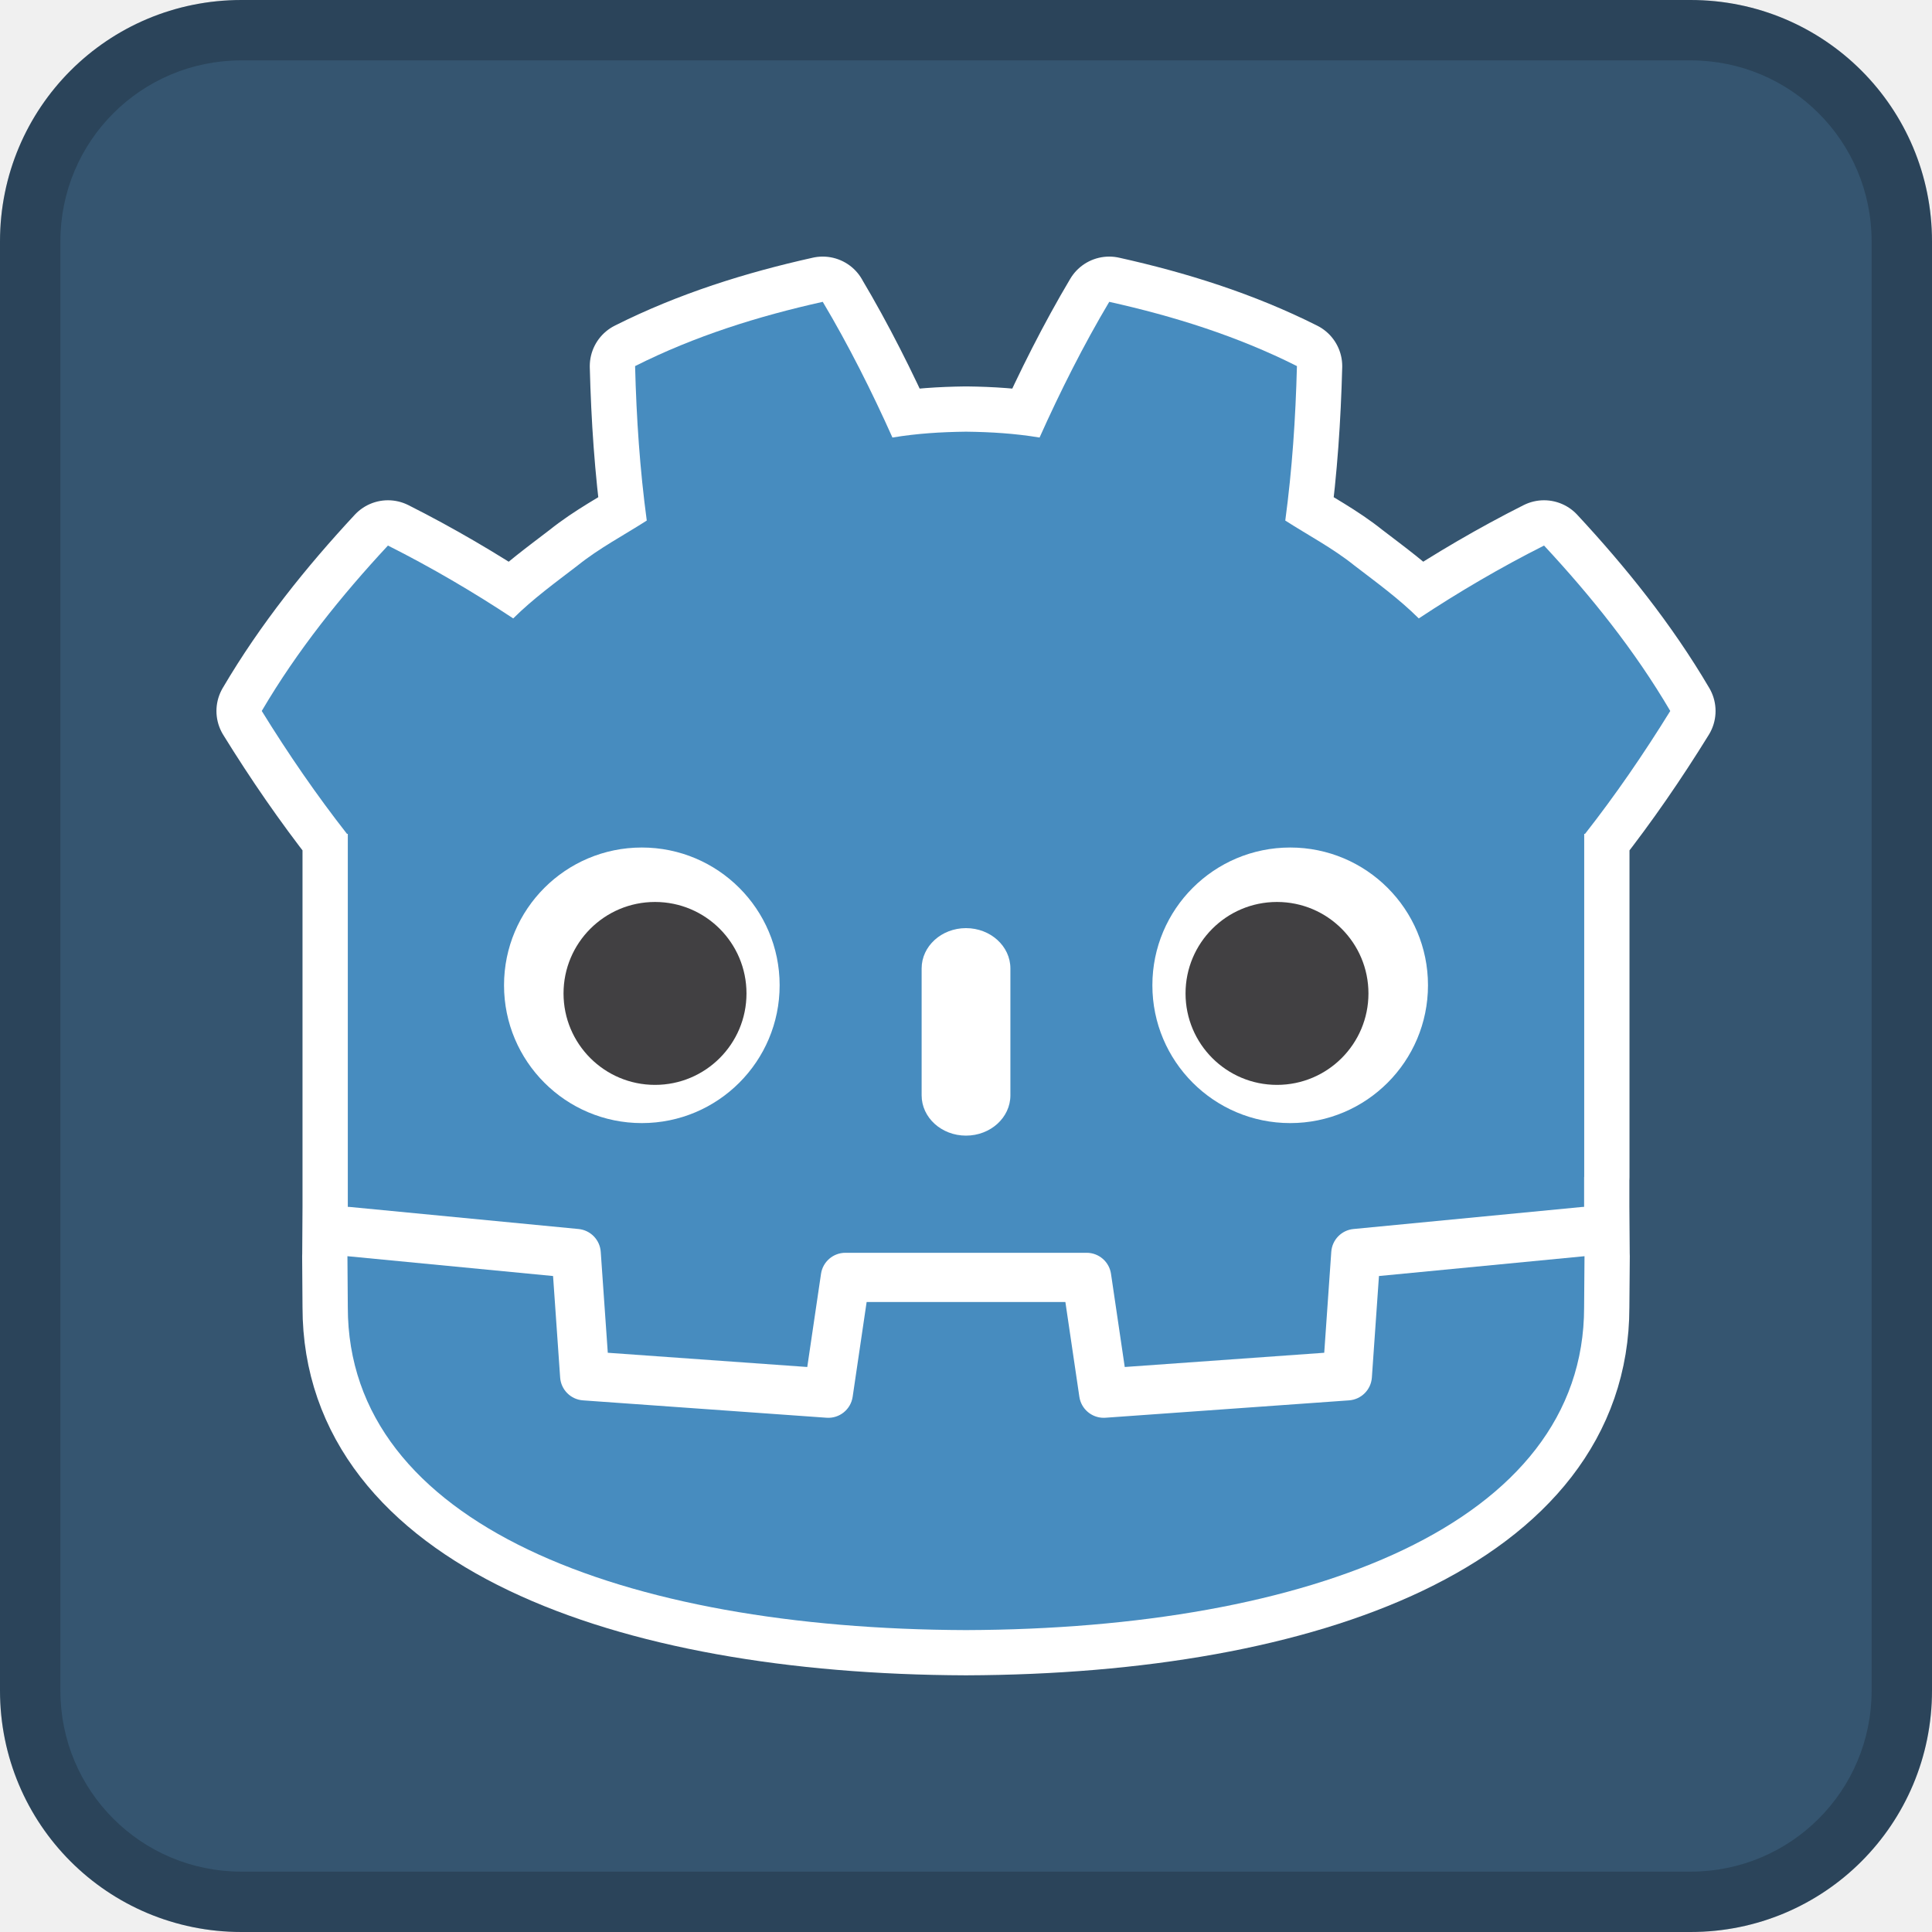
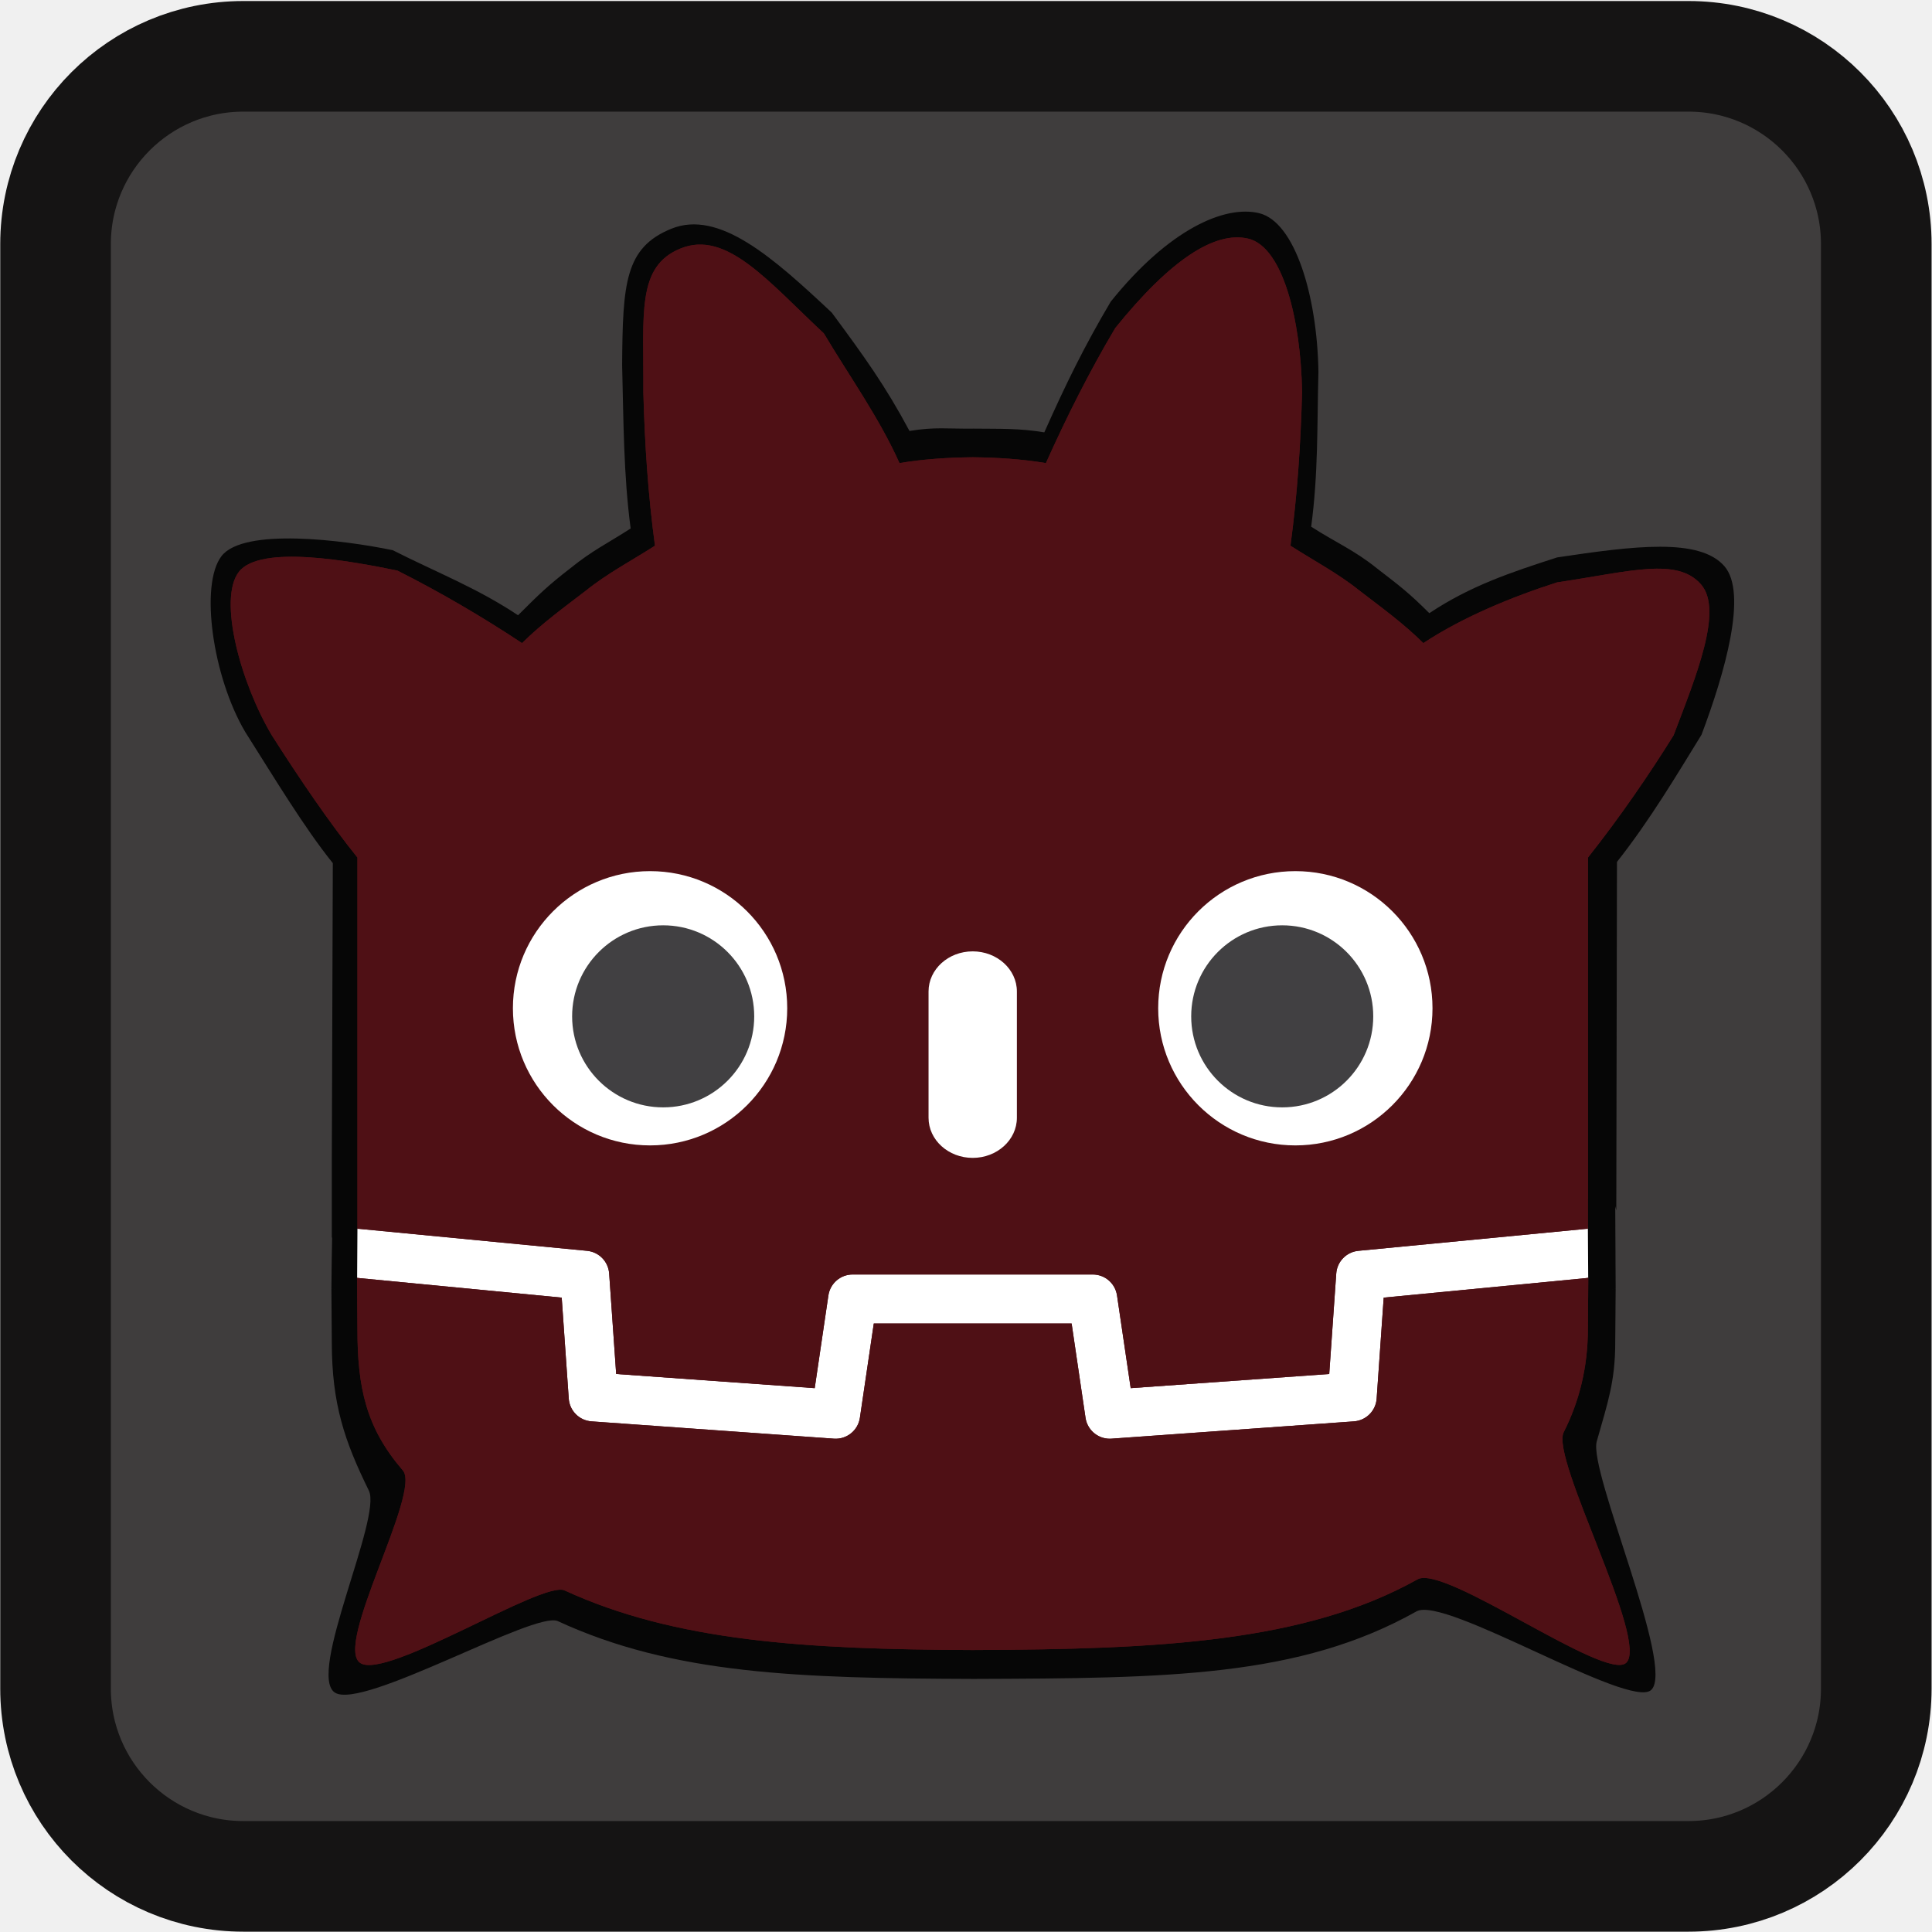
- <svg xmlns="http://www.w3.org/2000/svg" height="64" viewBox="0 0 64 64" width="64">
-   <g stroke-linejoin="round">
-     <path d="m8 0c-4.432 0-8 3.568-8 8v48c0 4.432 3.568 8 8 8h48c4.432 0 8-3.568 8-8v-48c0-4.432-3.568-8-8-8z" fill="#355570" stroke-linecap="round" stroke-width="2" />
-     <path d="m8 0c-4.432 0-8 3.568-8 8v48c0 4.432 3.568 8 8 8h48c4.432 0 8-3.568 8-8v-48c0-4.432-3.568-8-8-8zm0 2h48c3.324 0 6 2.676 6 6v48c0 3.324-2.676 6-6 6h-48c-3.324 0-6-2.676-6-6v-48c0-3.324 2.676-6 6-6z" fill-opacity=".196" stroke-linecap="round" stroke-width="2" />
-     <path d="m27.254 10c-2.131.474-4.24 1.134-6.217 2.129.045 1.746.158 3.416.387 5.115-.768.492-1.574.914-2.291 1.49-.729.56-1.473 1.097-2.133 1.752-1.318-.872-2.712-1.691-4.148-2.414-1.549 1.667-2.998 3.467-4.182 5.481.89 1.44 1.821 2.789 2.824 4.07h.027v9.945 1.262 1.15l-.01 1.631h-.002c.003.732.012 1.536.012 1.695 0 7.194 9.126 10.652 20.465 10.691h.014.014c11.338-.04 20.461-3.497 20.461-10.691 0-.163.01-.963.014-1.695h-.002l-.012-1.631v-.986l.004-.002v-11.369h.027c1.004-1.281 1.934-2.63 2.824-4.07-1.183-2.013-2.633-3.813-4.182-5.481-1.437.723-2.833 1.542-4.15 2.414-.659-.655-1.401-1.192-2.131-1.752-.717-.576-1.525-.998-2.291-1.49.228-1.699.341-3.37.387-5.115-1.977-.995-4.086-1.655-6.219-2.129-.851 1.431-1.629 2.981-2.307 4.496-.804-.134-1.613-.186-2.422-.195h-.016-.016c-.81.01-1.618.061-2.422.195-.678-1.515-1.456-3.065-2.309-4.496z" fill="#fff" stroke="#fff" stroke-width="3" />
+ <svg xmlns="http://www.w3.org/2000/svg" height="64" viewBox="0 0 64 64" width="64" version="1.1" id="svg421">
+   <defs id="defs425">
+     </defs>
+   <path d="M 0,0" id="path707" class="UnoptimicedTransforms" />
+   <path style="fill:#355570;fill-opacity:1;stroke:none;stroke-width:0.024" d="" id="path2692" />
+   <rect style="fill:#3f3d3d;fill-opacity:1;stroke:#151414;stroke-width:3.664;stroke-linejoin:round;stroke-dasharray:none;stroke-opacity:1" id="rect6447" width="60.314" height="60.291" x="1.84" y="1.866" ry="6.221" />
+   <g id="g8454" transform="matrix(0.05219573,0,0,0.05245564,5.526696,5.678616)" style="display:inline;fill:#060606;fill-opacity:1">
+     <path d="M 0.153,-2.266 0,-47.514 v -11.527 c 0.108,-0.001 0,0 -0.06,-7.81 L 33.011,-75.07 c 4.16,1.986 6.89,10.815 7.022,8.915 l 1.116,-15.978 31.574,-2.253 2.175,14.747 c 0.282,1.912 1.922,3.329 3.856,3.329 h 38.188 c 1.933,0 3.573,-1.417 3.855,-3.329 l 2.175,-14.747 31.575,2.253 1.115,15.978 c 0.133,1.9 2.704,-9.99 4.6,-9.806 l 35.481,9.111 v 0 L 195.68,-54.33 l 0.16,-0.602 0.104,52.853 c 5.097,6.416 9.193,13.337 12.891,19.292 3.543,9.362 7.062,21.492 3.482,25.576 -3.807,4.343 -13.808,3.066 -25.495,1.325 -7.064,-2.27 -13.193,-4.294 -19.49,-8.459 -3.151,3.132 -4.521,4.137 -8.007,6.815 -3.425,2.751 -6.344,3.954 -10.005,6.304 1.09,8.117 0.889,15.191 1.106,23.531 -0.186,11.396 -3.548,22.732 -9.064,24.04 -5.239,1.242 -13.742,-2.447 -22.608,-13.436 -4.068,-6.837 -6.882,-12.585 -10.122,-19.823 -3.842,0.642 -6.844,0.521 -10.709,0.567 v 0.006 c -0.027,0 -0.052,-0.006 -0.075,-0.006 -0.024,0 -0.049,0.006 -0.073,0.006 V 63.652 C 93.903,63.606 91.922,63.939 88.079,63.297 84.359,70.214 81.181,74.579 76.227,81.253 67.333,89.552 59.054,96.941 51.741,93.968 44.721,91.115 44.342,85.737 44.265,73.261 c 0.216,-8.34 0.207,-16.64 1.3,-24.757 C 41.897,46.154 39.795,45.22 36.369,42.469 c -3.481,-2.678 -4.821,-3.998 -7.973,-7.13 -6.297,4.165 -12.242,6.415 -19.108,9.87 -7.473,1.541 -22.733,3.465 -26.105,-0.899 -3.349,-4.334 -1.339,-18.339 3.61,-26.664 4.443,-6.974 8.946,-14.446 13.359,-19.912 z" style="fill:#060606;fill-opacity:1;fill-rule:nonzero;stroke:none;stroke-width:0.32" id="path8157" transform="matrix(4.162611,0,0,-4.162611,104.6989,427.3872)" />
+     <path d="m 0,0 -1.121,-16.063 c -0.135,-1.936 -1.675,-3.477 -3.611,-3.616 l -38.555,-2.751 c -0.094,-0.007 -0.188,-0.01 -0.281,-0.01 -1.916,0 -3.569,1.406 -3.852,3.33 l -2.211,14.994 H -81.09 l -2.211,-14.994 c -0.297,-2.018 -2.101,-3.469 -4.133,-3.32 l -38.555,2.751 c -1.936,0.139 -3.476,1.68 -3.611,3.616 L -130.721,0 -163.268,3.138 c 0.015,-3.498 0.06,-7.33 0.06,-8.093 0,-9.386 1.949,-15.022 5.65,-22.521 2.031,-4.114 -9.466,-27.852 -5.185,-30.637 4.186,-2.723 30.5,12.447 33.991,10.841 17.576,-8.088 36.821,-8.676 63.325,-8.769 h 0.066 0.067 c 29.465,0.103 49.579,0.24 67.471,10.25 4.316,2.414 32.515,-14.935 35.774,-11.926 3.715,3.43 -9.586,33.17 -8.3,37.709 1.648,5.814 2.82,9.024 2.82,15.053 0,0.777 0.047,4.593 0.063,8.093 z" style="fill:#060606;fill-opacity:1;fill-rule:nonzero;stroke:none;stroke-width:0.32" id="path8159" transform="matrix(4.162611,0,0,-4.162611,784.0714,718.7231)" />
  </g>
-   <g stroke-width=".32" transform="matrix(.050279 0 0 .050279 6.2574 1.18)">
-     <path d="m0 0s-.325 1.994-.515 1.976l-36.182-3.491c-2.879-.278-5.115-2.574-5.317-5.459l-.994-14.247-27.992-1.997-1.904 12.912c-.424 2.872-2.932 5.037-5.835 5.037h-38.188c-2.902 0-5.41-2.165-5.834-5.037l-1.905-12.912-27.992 1.997-.994 14.247c-.202 2.886-2.438 5.182-5.317 5.46l-36.2 3.49c-.187.018-.324-1.978-.511-1.978l-.049-7.83 30.658-4.944 1.004-14.374c.203-2.91 2.551-5.263 5.463-5.472l38.551-2.75c.146-.01.29-.016.434-.016 2.897 0 5.401 2.166 5.825 5.038l1.959 13.286h28.005l1.959-13.286c.423-2.871 2.93-5.037 5.831-5.037.142 0 .284.005.423.015l38.556 2.75c2.911.209 5.26 2.562 5.463 5.472l1.003 14.374 30.645 4.966z" fill="#fff" transform="matrix(4.1626 0 0 -4.1626 919.24 771.67)" />
-     <path d="m0 0v-59.041c.108-.001.216-.005.323-.015l36.196-3.49c1.896-.183 3.382-1.709 3.514-3.609l1.116-15.978 31.574-2.253 2.175 14.747c.282 1.912 1.922 3.329 3.856 3.329h38.188c1.933 0 3.573-1.417 3.855-3.329l2.175-14.747 31.575 2.253 1.115 15.978c.133 1.9 1.618 3.425 3.514 3.609l36.182 3.49c.107.01.214.014.322.015v4.711l.015.005v54.325h.134c4.795 6.12 9.232 12.569 13.487 19.449-5.651 9.62-12.575 18.217-19.976 26.182-6.864-3.455-13.531-7.369-19.828-11.534-3.151 3.132-6.7 5.694-10.186 8.372-3.425 2.751-7.285 4.768-10.946 7.118 1.09 8.117 1.629 16.108 1.846 24.448-9.446 4.754-19.519 7.906-29.708 10.17-4.068-6.837-7.788-14.241-11.028-21.479-3.842.642-7.702.88-11.567.926v.006c-.027 0-.052-.006-.075-.006-.024 0-.049.006-.073.006v-.006c-3.872-.046-7.729-.284-11.572-.926-3.238 7.238-6.956 14.642-11.03 21.479-10.184-2.264-20.258-5.416-29.703-10.17.216-8.34.755-16.331 1.848-24.448-3.668-2.35-7.523-4.367-10.949-7.118-3.481-2.678-7.036-5.24-10.188-8.372-6.297 4.165-12.962 8.079-19.828 11.534-7.401-7.965-14.321-16.562-19.974-26.182 4.253-6.88 8.693-13.329 13.487-19.449z" fill="#478cbf" transform="matrix(4.1626 0 0 -4.1626 104.7 525.91)" />
-     <path d="m0 0-1.121-16.063c-.135-1.936-1.675-3.477-3.611-3.616l-38.555-2.751c-.094-.007-.188-.01-.281-.01-1.916 0-3.569 1.406-3.852 3.33l-2.211 14.994h-31.459l-2.211-14.994c-.297-2.018-2.101-3.469-4.133-3.32l-38.555 2.751c-1.936.139-3.476 1.68-3.611 3.616l-1.121 16.063-32.547 3.138c.015-3.498.06-7.33.06-8.093 0-34.374 43.605-50.896 97.781-51.086h.133c54.176.19 97.766 16.712 97.766 51.086 0 .777.047 4.593.063 8.093z" fill="#478cbf" transform="matrix(4.1626 0 0 -4.1626 784.07 817.24)" />
-     <path d="m0 0c0-12.052-9.765-21.815-21.813-21.815-12.042 0-21.81 9.763-21.81 21.815 0 12.044 9.768 21.802 21.81 21.802 12.048 0 21.813-9.758 21.813-21.802" fill="#fff" transform="matrix(4.1626 0 0 -4.1626 389.21 625.67)" />
-     <path d="m0 0c0-7.994-6.479-14.473-14.479-14.473-7.996 0-14.479 6.479-14.479 14.473s6.483 14.479 14.479 14.479c8 0 14.479-6.485 14.479-14.479" fill="#414042" transform="matrix(4.1626 0 0 -4.1626 367.37 631.06)" />
-     <path d="m0 0c-3.878 0-7.021 2.858-7.021 6.381v20.081c0 3.52 3.143 6.381 7.021 6.381s7.028-2.861 7.028-6.381v-20.081c0-3.523-3.15-6.381-7.028-6.381" fill="#fff" transform="matrix(4.1626 0 0 -4.1626 511.99 724.74)" />
-     <path d="m0 0c0-12.052 9.765-21.815 21.815-21.815 12.041 0 21.808 9.763 21.808 21.815 0 12.044-9.767 21.802-21.808 21.802-12.05 0-21.815-9.758-21.815-21.802" fill="#fff" transform="matrix(4.1626 0 0 -4.1626 634.79 625.67)" />
-     <path d="m0 0c0-7.994 6.477-14.473 14.471-14.473 8.002 0 14.479 6.479 14.479 14.473s-6.477 14.479-14.479 14.479c-7.994 0-14.471-6.485-14.471-14.479" fill="#414042" transform="matrix(4.1626 0 0 -4.1626 656.64 631.06)" />
+   <g id="g78-6" transform="matrix(0.2083033,0,0,-0.2083033,52.60102,40.70494)" style="stroke-width:0.32">
+     <path d="m 0,0 c 0,0 -0.325,1.994 -0.515,1.976 l -36.182,-3.491 c -2.879,-0.278 -5.115,-2.574 -5.317,-5.459 l -0.994,-14.247 -27.992,-1.997 -1.904,12.912 c -0.424,2.872 -2.932,5.037 -5.835,5.037 h -38.188 c -2.902,0 -5.41,-2.165 -5.834,-5.037 l -1.905,-12.912 -27.992,1.997 -0.994,14.247 c -0.202,2.886 -2.438,5.182 -5.317,5.46 l -36.2,3.49 c -0.187,0.018 -0.324,-1.978 -0.511,-1.978 l -0.049,-7.83 30.658,-4.944 1.004,-14.374 c 0.203,-2.91 2.551,-5.263 5.463,-5.472 l 38.551,-2.75 c 0.146,-0.01 0.29,-0.016 0.434,-0.016 2.897,0 5.401,2.166 5.825,5.038 l 1.959,13.286 h 28.005 l 1.959,-13.286 c 0.423,-2.871 2.93,-5.037 5.831,-5.037 0.142,0 0.284,0.005 0.423,0.015 l 38.556,2.75 c 2.911,0.209 5.26,2.562 5.463,5.472 l 1.003,14.374 30.645,4.966 z" style="fill:#ffffff;fill-opacity:1;fill-rule:nonzero;stroke:none;stroke-width:0.32" id="path80-1" />
+   </g>
+   <g id="g82-3-8" transform="matrix(0.2083033,0,0,-0.2083033,11.84014,28.40649)" style="stroke-width:0.32">
+     <path d="m 0,0 v -47.514 -6.035 -5.492 c 0.108,-0.001 0.216,-0.005 0.323,-0.015 l 36.196,-3.49 c 1.896,-0.183 3.382,-1.709 3.514,-3.609 l 1.116,-15.978 31.574,-2.253 2.175,14.747 c 0.282,1.912 1.922,3.329 3.856,3.329 h 38.188 c 1.933,0 3.573,-1.417 3.855,-3.329 l 2.175,-14.747 31.575,2.253 1.115,15.978 c 0.133,1.9 1.618,3.425 3.514,3.609 l 36.182,3.49 c 0.107,0.01 0.214,0.014 0.322,0.015 v 4.711 l 0.015,0.005 V 0 c 5.097,6.416 9.923,13.494 13.621,19.449 3.543,9.362 7.93,19.903 4.349,23.988 -3.807,4.343 -11.219,2.054 -22.905,0.313 C 183.696,41.48 175.809,38.262 169.512,34.097 c -3.151,3.132 -6.7,5.694 -10.186,8.372 -3.425,2.751 -7.285,4.768 -10.946,7.118 1.09,8.117 1.629,16.108 1.846,24.448 -0.186,11.396 -3.043,23.074 -8.558,24.382 C 136.428,99.659 129.384,95.194 120.518,84.205 116.45,77.368 112.73,69.964 109.49,62.726 c -3.842,0.642 -7.702,0.88 -11.567,0.926 v 0.006 c -0.027,0 -0.052,-0.006 -0.075,-0.006 -0.024,0 -0.049,0.006 -0.073,0.006 V 63.652 C 93.903,63.606 90.046,63.368 86.203,62.726 82.965,69.964 78.251,76.514 74.177,83.351 65.284,91.65 58.698,99.826 51.384,96.853 44.365,94 45.547,86.51 45.47,74.035 45.686,65.695 46.225,57.704 47.318,49.587 43.65,47.237 39.795,45.22 36.369,42.469 32.888,39.791 29.333,37.229 26.181,34.097 19.884,38.262 13.219,42.176 6.353,45.631 -1.12,47.172 -15.481,49.794 -18.853,45.43 -22.201,41.096 -18.57,27.775 -13.621,19.449 -9.178,12.475 -4.413,5.466 0,0 Z" style="fill:#4f1015;fill-opacity:1;fill-rule:nonzero;stroke:none;stroke-width:0.32" id="path84-6-7" />
+     <path d="m 0,0 v -47.514 -6.035 -5.492 c 0.108,-0.001 0.216,-0.005 0.323,-0.015 l 36.196,-3.49 c 1.896,-0.183 3.382,-1.709 3.514,-3.609 l 1.116,-15.978 31.574,-2.253 2.175,14.747 c 0.282,1.912 1.922,3.329 3.856,3.329 h 38.188 c 1.933,0 3.573,-1.417 3.855,-3.329 l 2.175,-14.747 31.575,2.253 1.115,15.978 c 0.133,1.9 1.618,3.425 3.514,3.609 l 36.182,3.49 c 0.107,0.01 0.214,0.014 0.322,0.015 v 4.711 l 0.015,0.005 V 0 c 5.097,6.416 9.923,13.494 13.621,19.449 3.543,9.362 7.93,19.903 4.349,23.988 -3.807,4.343 -11.219,2.054 -22.905,0.313 C 183.696,41.48 175.809,38.262 169.512,34.097 c -3.151,3.132 -6.7,5.694 -10.186,8.372 -3.425,2.751 -7.285,4.768 -10.946,7.118 1.09,8.117 1.629,16.108 1.846,24.448 -0.186,11.396 -3.043,23.074 -8.558,24.382 C 136.428,99.659 129.384,95.194 120.518,84.205 116.45,77.368 112.73,69.964 109.49,62.726 c -3.842,0.642 -7.702,0.88 -11.567,0.926 v 0.006 c -0.027,0 -0.052,-0.006 -0.075,-0.006 -0.024,0 -0.049,0.006 -0.073,0.006 V 63.652 C 93.903,63.606 90.046,63.368 86.203,62.726 82.965,69.964 78.251,76.514 74.177,83.351 65.284,91.65 58.698,99.826 51.384,96.853 44.365,94 45.547,86.51 45.47,74.035 45.686,65.695 46.225,57.704 47.318,49.587 43.65,47.237 39.795,45.22 36.369,42.469 32.888,39.791 29.333,37.229 26.181,34.097 19.884,38.262 13.219,42.176 6.353,45.631 -1.12,47.172 -15.481,49.794 -18.853,45.43 -22.201,41.096 -18.57,27.775 -13.621,19.449 -9.178,12.475 -4.413,5.466 0,0 Z" style="fill:#4f1015;fill-opacity:1;fill-rule:nonzero;stroke:none;stroke-width:0.32" id="path7904-9" />
+   </g>
+   <g id="g86-7-2" transform="matrix(0.2083033,0,0,-0.2083033,45.83695,42.98538)" style="stroke-width:0.32">
+     <path d="m 0,0 -1.121,-16.063 c -0.135,-1.936 -1.675,-3.477 -3.611,-3.616 l -38.555,-2.751 c -0.094,-0.007 -0.188,-0.01 -0.281,-0.01 -1.916,0 -3.569,1.406 -3.852,3.33 l -2.211,14.994 H -81.09 l -2.211,-14.994 c -0.297,-2.018 -2.101,-3.469 -4.133,-3.32 l -38.555,2.751 c -1.936,0.139 -3.476,1.68 -3.611,3.616 L -130.721,0 -163.268,3.138 c 0.015,-3.498 0.06,-7.33 0.06,-8.093 0,-9.386 1.389,-15.766 7.219,-22.521 3.001,-3.477 -11.035,-27.852 -6.754,-30.637 4.186,-2.723 28.986,13.158 32.476,11.552 17.576,-8.088 38.336,-9.387 64.839,-9.48 h 0.066 0.067 c 29.465,0.103 52.795,1.234 70.688,11.244 4.316,2.414 29.899,-16.297 33.158,-13.288 3.715,3.43 -12.059,32.472 -9.924,36.683 2.504,4.939 3.844,10.418 3.844,16.447 0,0.777 0.047,4.593 0.063,8.093 z" style="fill:#4f1015;fill-opacity:1;fill-rule:nonzero;stroke:none;stroke-width:0.32" id="path88-5-0" />
+     <path d="m 0,0 -1.121,-16.063 c -0.135,-1.936 -1.675,-3.477 -3.611,-3.616 l -38.555,-2.751 c -0.094,-0.007 -0.188,-0.01 -0.281,-0.01 -1.916,0 -3.569,1.406 -3.852,3.33 l -2.211,14.994 H -81.09 l -2.211,-14.994 c -0.297,-2.018 -2.101,-3.469 -4.133,-3.32 l -38.555,2.751 c -1.936,0.139 -3.476,1.68 -3.611,3.616 L -130.721,0 -163.268,3.138 c 0.015,-3.498 0.06,-7.33 0.06,-8.093 0,-9.386 1.389,-15.766 7.219,-22.521 3.001,-3.477 -11.035,-27.852 -6.754,-30.637 4.186,-2.723 28.986,13.158 32.476,11.552 17.576,-8.088 38.336,-9.387 64.839,-9.48 h 0.066 0.067 c 29.465,0.103 52.795,1.234 70.688,11.244 4.316,2.414 29.899,-16.297 33.158,-13.288 3.715,3.43 -12.059,32.472 -9.924,36.683 2.504,4.939 3.844,10.418 3.844,16.447 0,0.777 0.047,4.593 0.063,8.093 z" style="fill:#4f1015;fill-opacity:1;fill-rule:nonzero;stroke:none;stroke-width:0.32" id="path7906-2" />
+   </g>
+   <g id="g90-3-3" transform="matrix(0.2083033,0,0,-0.2083033,26.07774,33.39884)" style="stroke-width:0.32">
+     <path d="m 0,0 c 0,-12.052 -9.765,-21.815 -21.813,-21.815 -12.042,0 -21.81,9.763 -21.81,21.815 0,12.044 9.768,21.802 21.81,21.802 C -9.765,21.802 0,12.044 0,0" style="fill:#ffffff;fill-opacity:1;fill-rule:nonzero;stroke:none;stroke-width:0.32" id="path92-5-7" />
+   </g>
+   <g id="g94-6-5" transform="matrix(0.2083033,0,0,-0.2083033,24.98443,33.66835)" style="stroke-width:0.32">
+     <path d="m 0,0 c 0,-7.994 -6.479,-14.473 -14.479,-14.473 -7.996,0 -14.479,6.479 -14.479,14.473 0,7.994 6.483,14.479 14.479,14.479 C -6.479,14.479 0,7.994 0,0" style="fill:#414042;fill-opacity:1;fill-rule:nonzero;stroke:none;stroke-width:0.32" id="path96-2-9" />
+   </g>
+   <g id="g98-9-2" transform="matrix(0.2083033,0,0,-0.2083033,32.22176,38.35637)" style="stroke-width:0.32">
+     <path d="m 0,0 c -3.878,0 -7.021,2.858 -7.021,6.381 v 20.081 c 0,3.52 3.143,6.381 7.021,6.381 3.878,0 7.028,-2.861 7.028,-6.381 V 6.381 C 7.028,2.858 3.878,0 0,0" style="fill:#ffffff;fill-opacity:1;fill-rule:nonzero;stroke:none;stroke-width:0.32" id="path100-1-2" />
+   </g>
+   <g id="g102-2-8" transform="matrix(0.2083033,0,0,-0.2083033,38.36654,33.39884)" style="stroke-width:0.32">
+     <path d="m 0,0 c 0,-12.052 9.765,-21.815 21.815,-21.815 12.041,0 21.808,9.763 21.808,21.815 0,12.044 -9.767,21.802 -21.808,21.802 C 9.765,21.802 0,12.044 0,0" style="fill:#ffffff;fill-opacity:1;fill-rule:nonzero;stroke:none;stroke-width:0.32" id="path104-7-9" />
+   </g>
+   <g id="g106-0-7" transform="matrix(0.2083033,0,0,-0.2083033,39.46012,33.66835)" style="stroke-width:0.32">
+     <path d="m 0,0 c 0,-7.994 6.477,-14.473 14.471,-14.473 8.002,0 14.479,6.479 14.479,14.473 0,7.994 -6.477,14.479 -14.479,14.479 C 6.477,14.479 0,7.994 0,0" style="fill:#414042;fill-opacity:1;fill-rule:nonzero;stroke:none;stroke-width:0.32" id="path108-9-3" />
  </g>
</svg>
